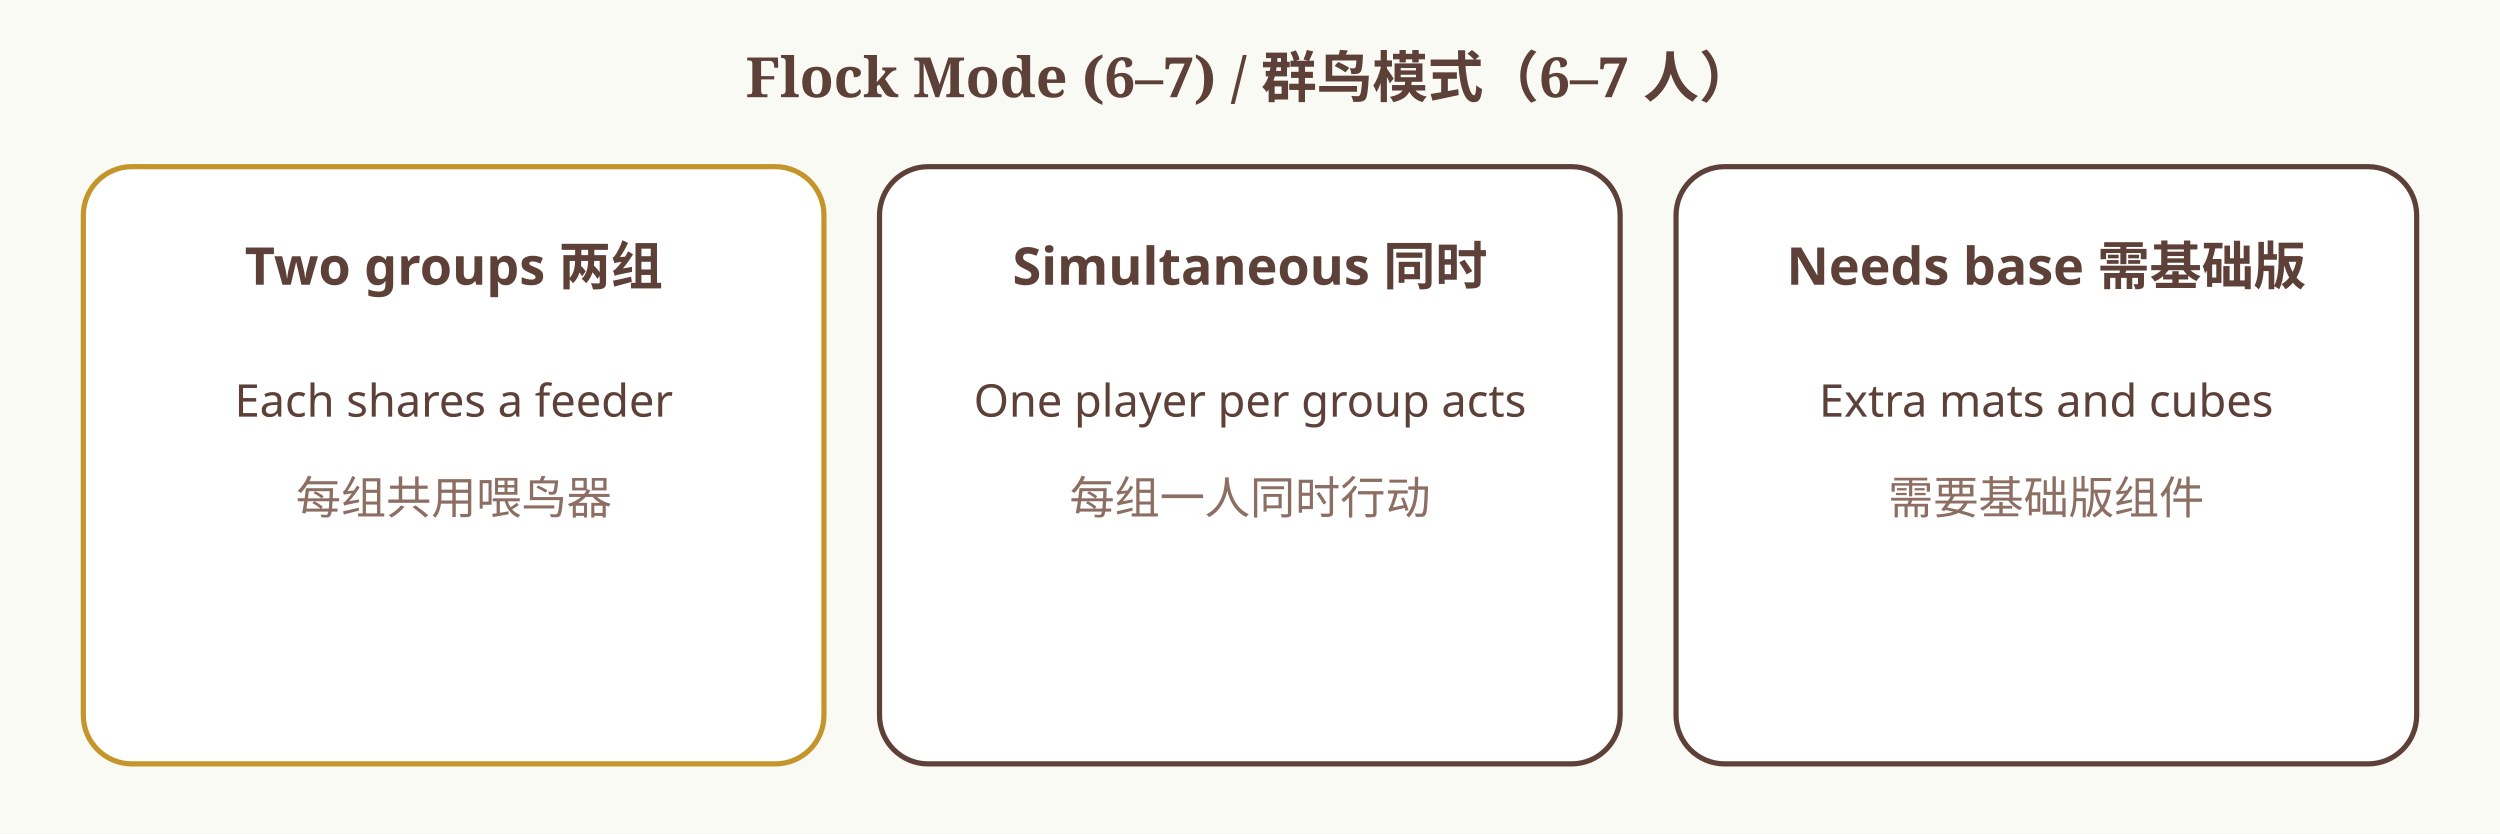
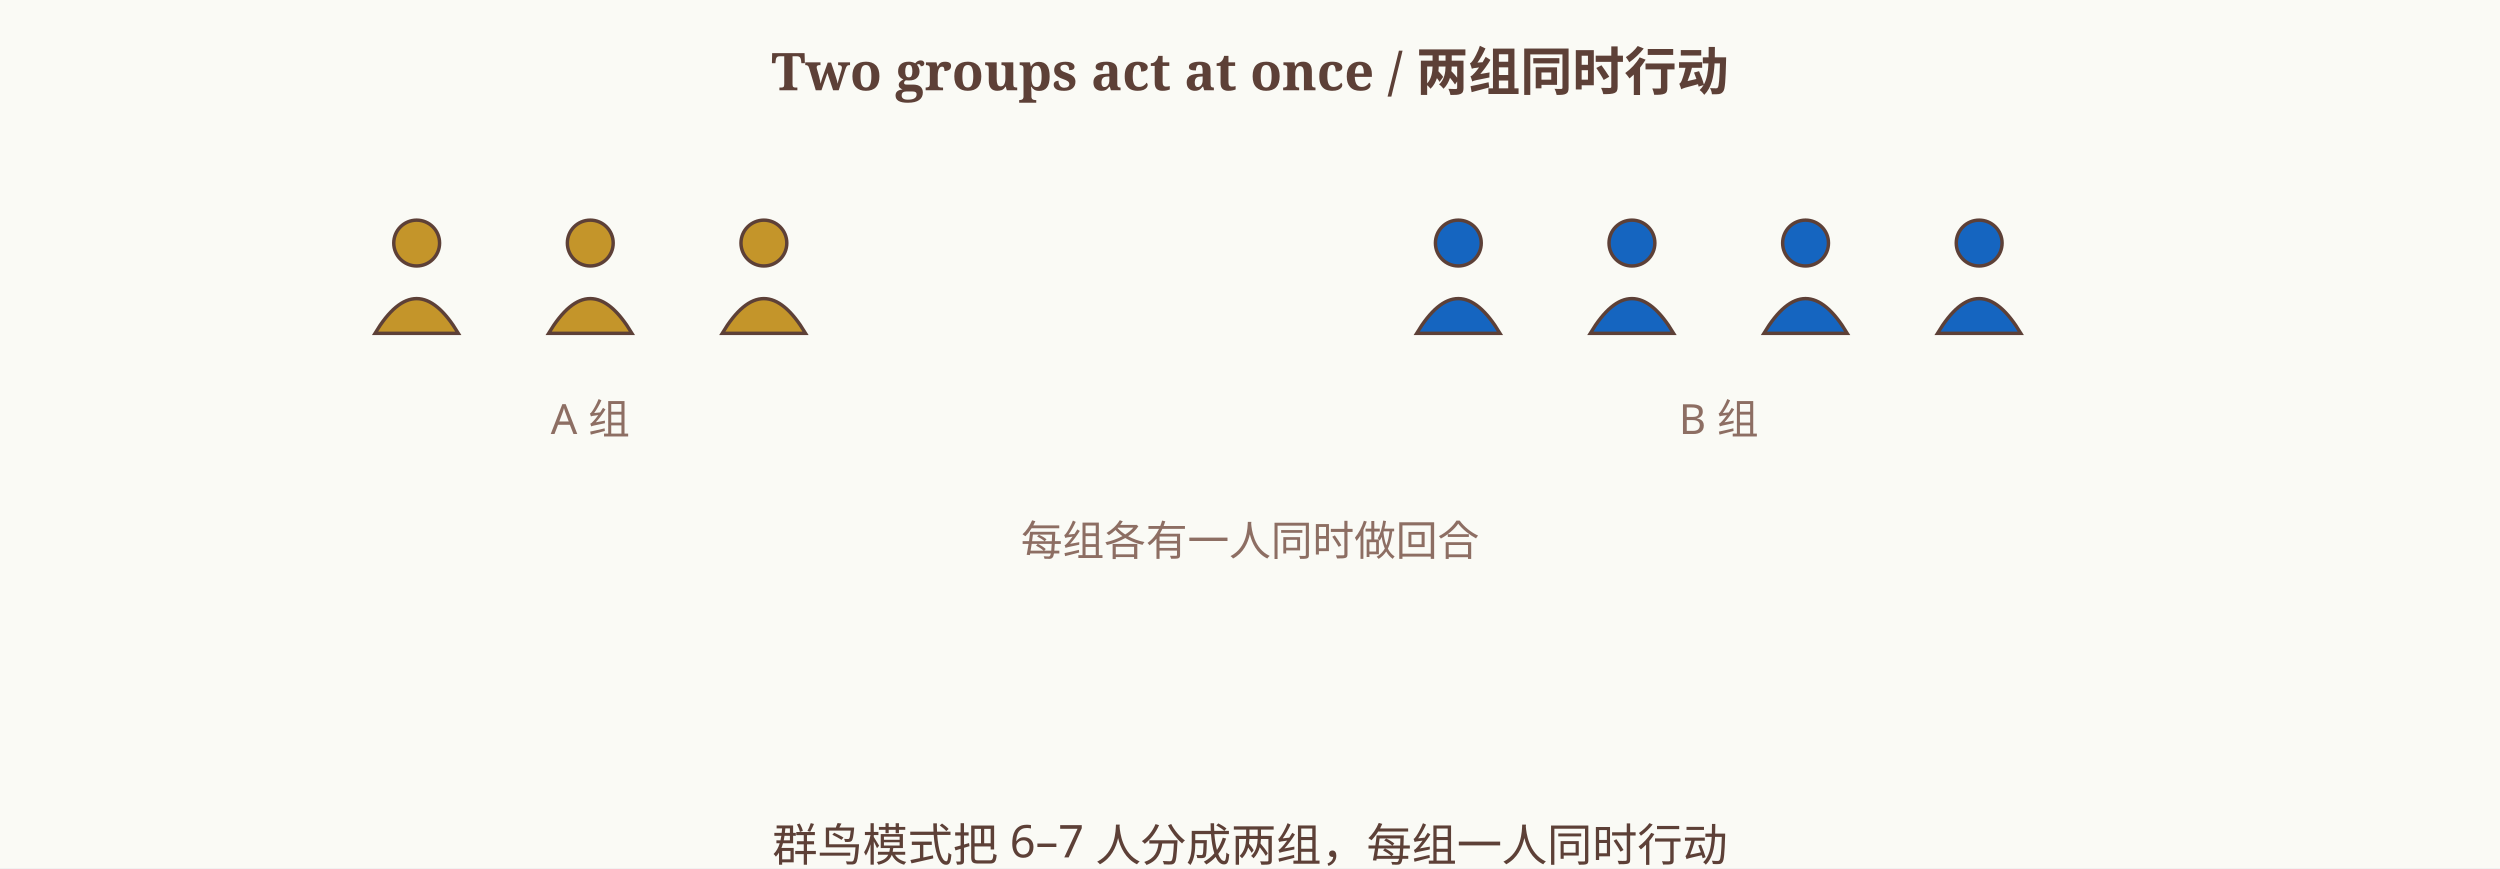
- <svg xmlns="http://www.w3.org/2000/svg" viewBox="0 0 720 240" role="img">
-   <rect width="720" height="240" fill="#FAFAF5" />
-   <text x="360" y="28" text-anchor="middle" font-family="Georgia, serif" font-size="16" fill="#5D4037" font-weight="700">Flock Mode (6–7) / 群鸟模式（6–7 人）</text>
-   <g font-family="'PingFang SC', 'Hiragino Sans GB', 'Microsoft YaHei', sans-serif" font-size="13" text-anchor="middle">
-     <rect x="24.0" y="48" width="213.3" height="172" rx="14" fill="#fff" stroke="#C4952A" stroke-width="1.5" />
-     <text x="130.7" y="82" fill="#5D4037" font-weight="700" font-size="15">Two groups 两组</text>
-     <text x="130.7" y="120" fill="#5D4037">Each shares a feeder</text>
-     <text x="130.7" y="148" fill="#8D6E63">每组共用喂鸟器</text>
-     <rect x="253.3" y="48" width="213.3" height="172" rx="14" fill="#fff" stroke="#5D4037" stroke-width="1.5" />
-     <text x="360.0" y="82" fill="#5D4037" font-weight="700" font-size="15">Simultaneous 同时</text>
-     <text x="360.0" y="120" fill="#5D4037">One player per group acts</text>
-     <text x="360.0" y="148" fill="#8D6E63">每组一人同时行动</text>
-     <rect x="482.7" y="48" width="213.3" height="172" rx="14" fill="#fff" stroke="#5D4037" stroke-width="1.5" />
-     <text x="589.3" y="82" fill="#5D4037" font-weight="700" font-size="15">Needs base 需基础版</text>
-     <text x="589.3" y="120" fill="#5D4037">Extra mats and cubes</text>
-     <text x="589.3" y="148" fill="#8D6E63">需要基础版组件</text>
-   </g>
+ <svg xmlns="http://www.w3.org/2000/svg" viewBox="0 0 720 250" role="img">
+   <rect width="720" height="250" fill="#FAFAF5" />
+   <defs>
+     <marker id="arr" markerWidth="8" markerHeight="8" refX="6" refY="4" orient="auto">
+       <path d="M0 0l8 4-8 4z" fill="#C4952A" />
+     </marker>
+   </defs>
+   <text x="360" y="26" text-anchor="middle" font-family="Georgia, serif" font-size="15" fill="#5D4037" font-weight="700">Two groups act at once / 两组同时行动</text>
+   <circle cx="120" cy="70" r="6.6" fill="#C4952A" stroke="#5D4037" stroke-width="1" />
+   <path d="M108.0 96.0 Q120 76.0 132.0 96.0 Z" fill="#C4952A" stroke="#5D4037" stroke-width="1" />
+   <circle cx="170" cy="70" r="6.6" fill="#C4952A" stroke="#5D4037" stroke-width="1" />
+   <path d="M158.0 96.0 Q170 76.0 182.0 96.0 Z" fill="#C4952A" stroke="#5D4037" stroke-width="1" />
+   <circle cx="220" cy="70" r="6.6" fill="#C4952A" stroke="#5D4037" stroke-width="1" />
+   <path d="M208.0 96.0 Q220 76.0 232.0 96.0 Z" fill="#C4952A" stroke="#5D4037" stroke-width="1" />
+   <text x="170" y="125" text-anchor="middle" font-family="'PingFang SC', 'Hiragino Sans GB', 'Microsoft YaHei', sans-serif" font-size="12" fill="#8D6E63">A 组</text>
+   <circle cx="420" cy="70" r="6.6" fill="#1565C0" stroke="#5D4037" stroke-width="1" />
+   <path d="M408.0 96.0 Q420 76.0 432.0 96.0 Z" fill="#1565C0" stroke="#5D4037" stroke-width="1" />
+   <circle cx="470" cy="70" r="6.6" fill="#1565C0" stroke="#5D4037" stroke-width="1" />
+   <path d="M458.0 96.0 Q470 76.0 482.0 96.0 Z" fill="#1565C0" stroke="#5D4037" stroke-width="1" />
+   <circle cx="520" cy="70" r="6.6" fill="#1565C0" stroke="#5D4037" stroke-width="1" />
+   <path d="M508.0 96.0 Q520 76.0 532.0 96.0 Z" fill="#1565C0" stroke="#5D4037" stroke-width="1" />
+   <circle cx="570" cy="70" r="6.6" fill="#1565C0" stroke="#5D4037" stroke-width="1" />
+   <path d="M558.0 96.0 Q570 76.0 582.0 96.0 Z" fill="#1565C0" stroke="#5D4037" stroke-width="1" />
+   <text x="495" y="125" text-anchor="middle" font-family="'PingFang SC', 'Hiragino Sans GB', 'Microsoft YaHei', sans-serif" font-size="12" fill="#8D6E63">B 组</text>
+   <text x="360" y="160" text-anchor="middle" font-family="'PingFang SC', 'Hiragino Sans GB', 'Microsoft YaHei', sans-serif" font-size="12" fill="#8D6E63">每组各有一人同时做回合</text>
+   <text x="360" y="248" text-anchor="middle" font-family="'PingFang SC', 'Hiragino Sans GB', 'Microsoft YaHei', sans-serif" font-size="13" fill="#5D4037">群鸟模式把 6–7 人分成两组，每组一人同时行动</text>
+   <text x="360" y="266" text-anchor="middle" font-family="'PingFang SC', 'Hiragino Sans GB', 'Microsoft YaHei', sans-serif" font-size="12" fill="#8D6E63">Flock splits 6–7 players into two groups who take turns at the same time</text>
</svg>
